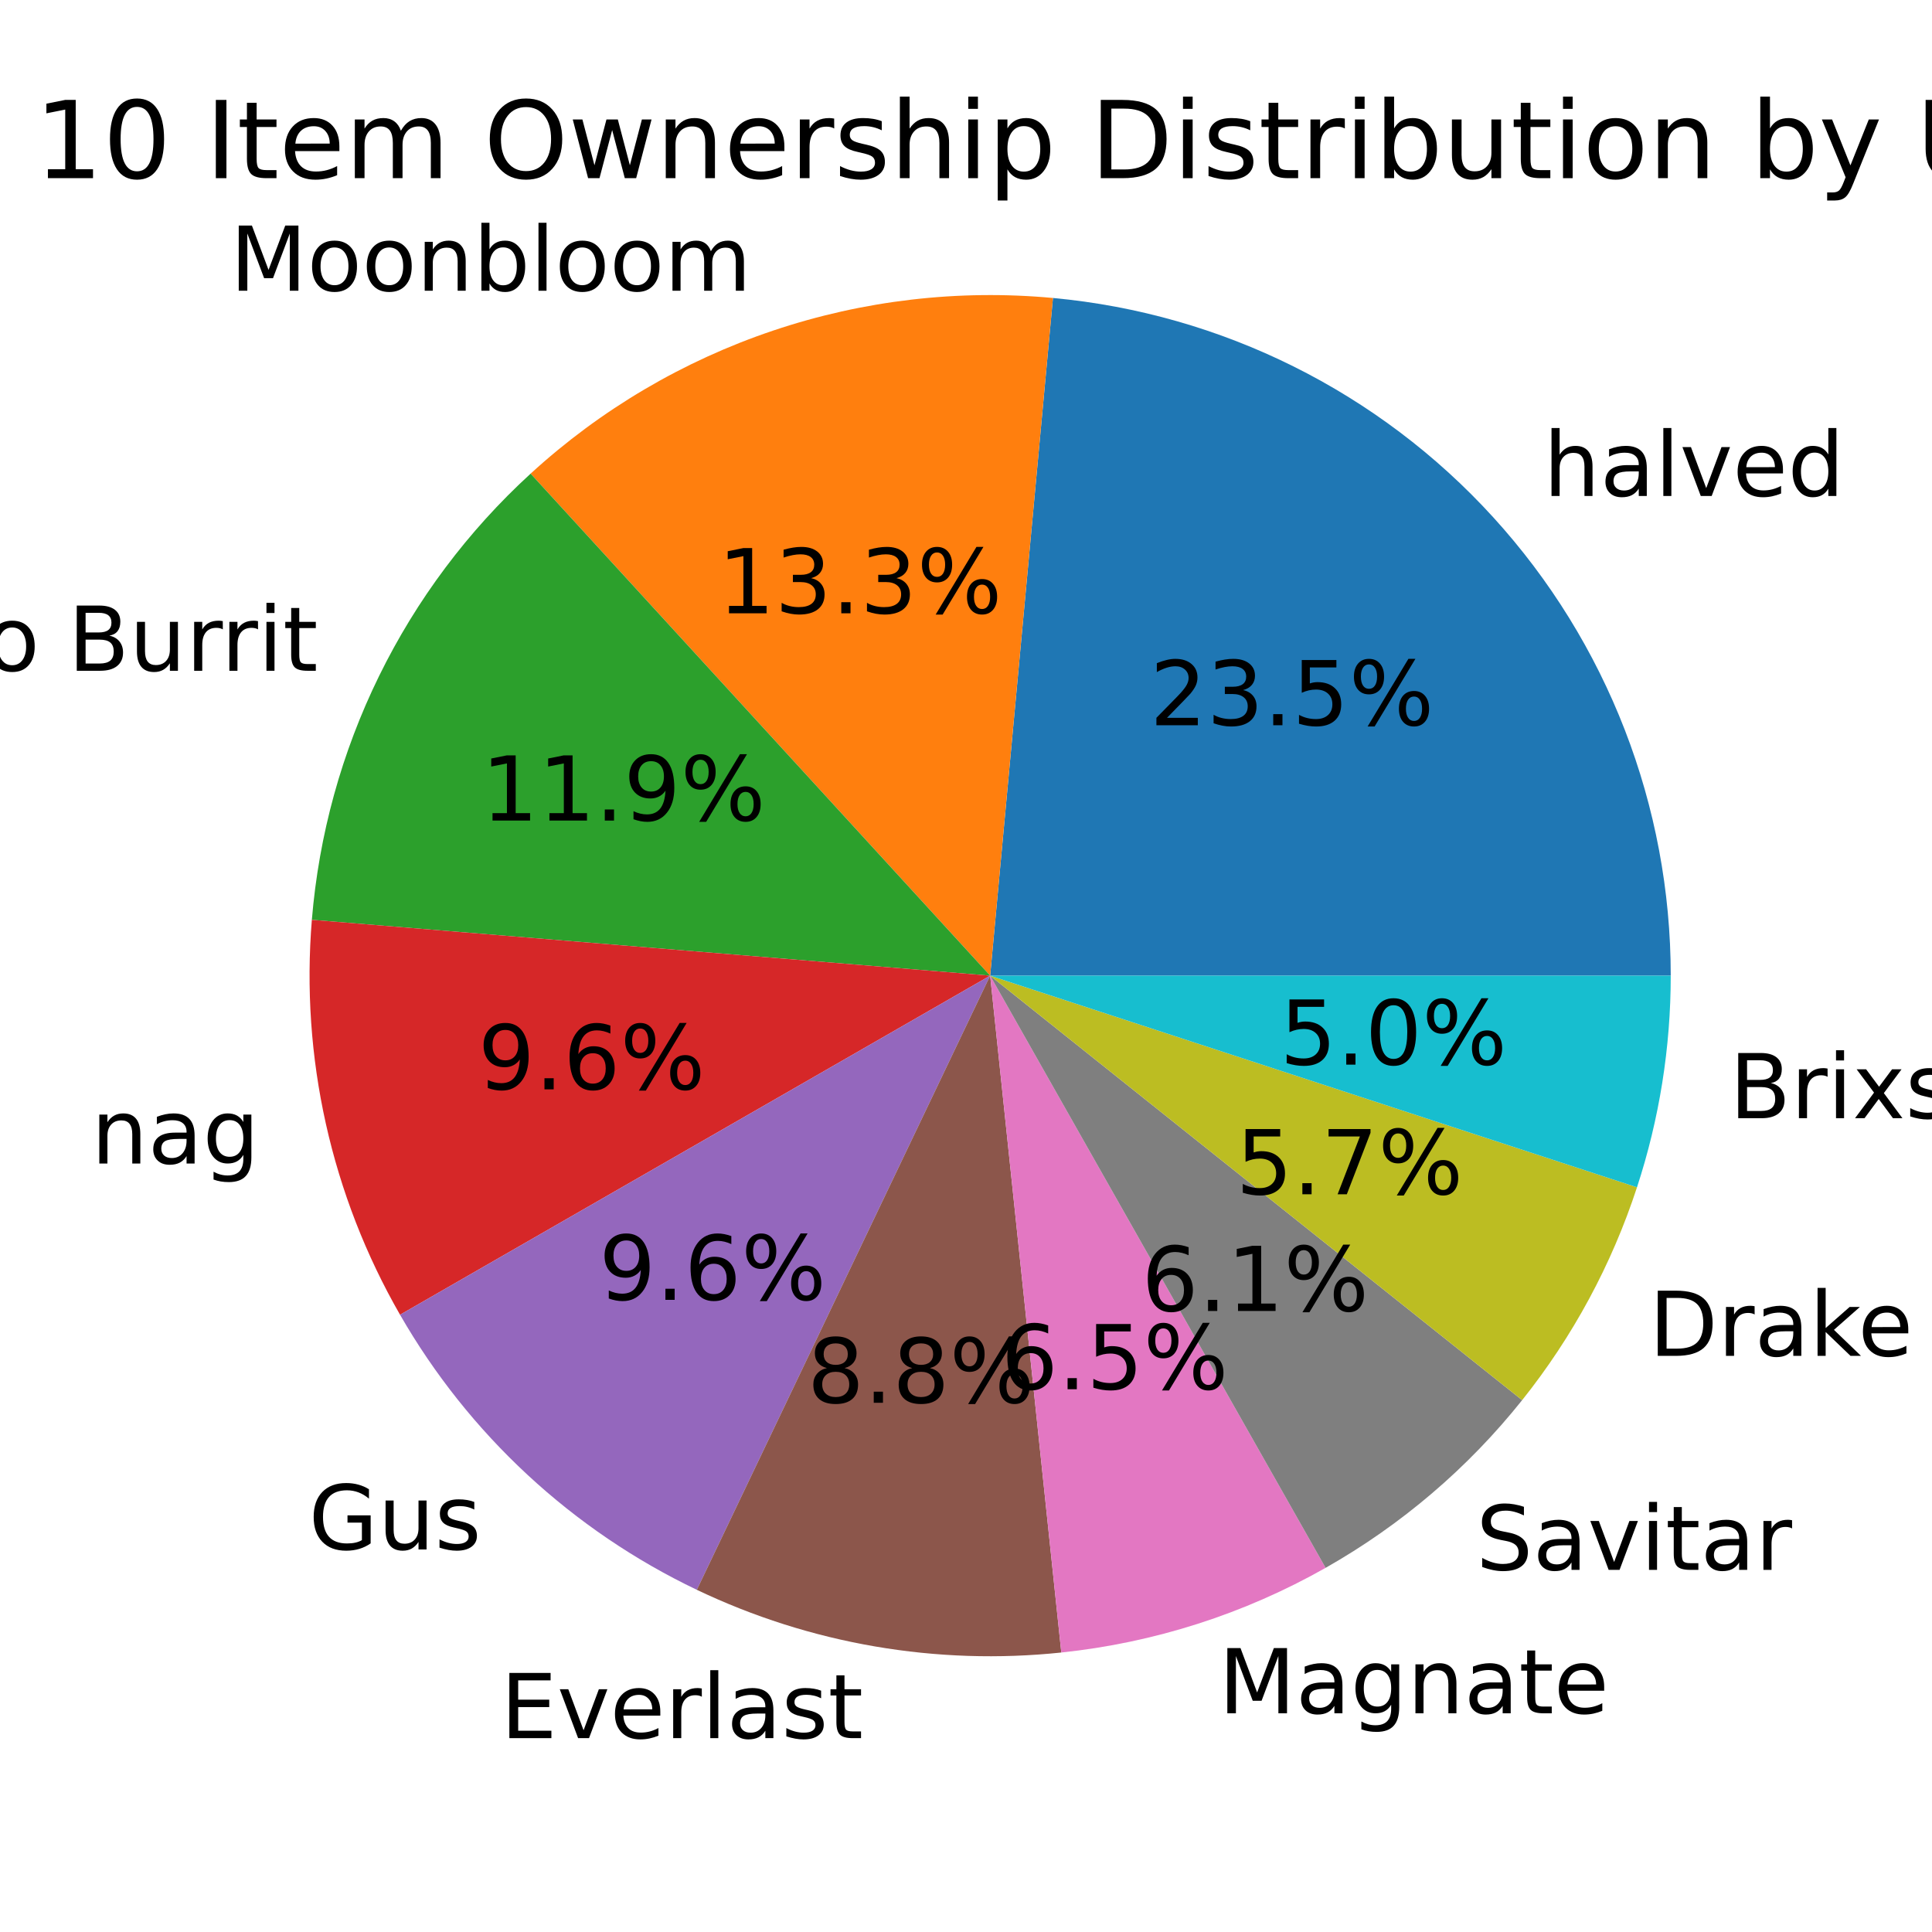
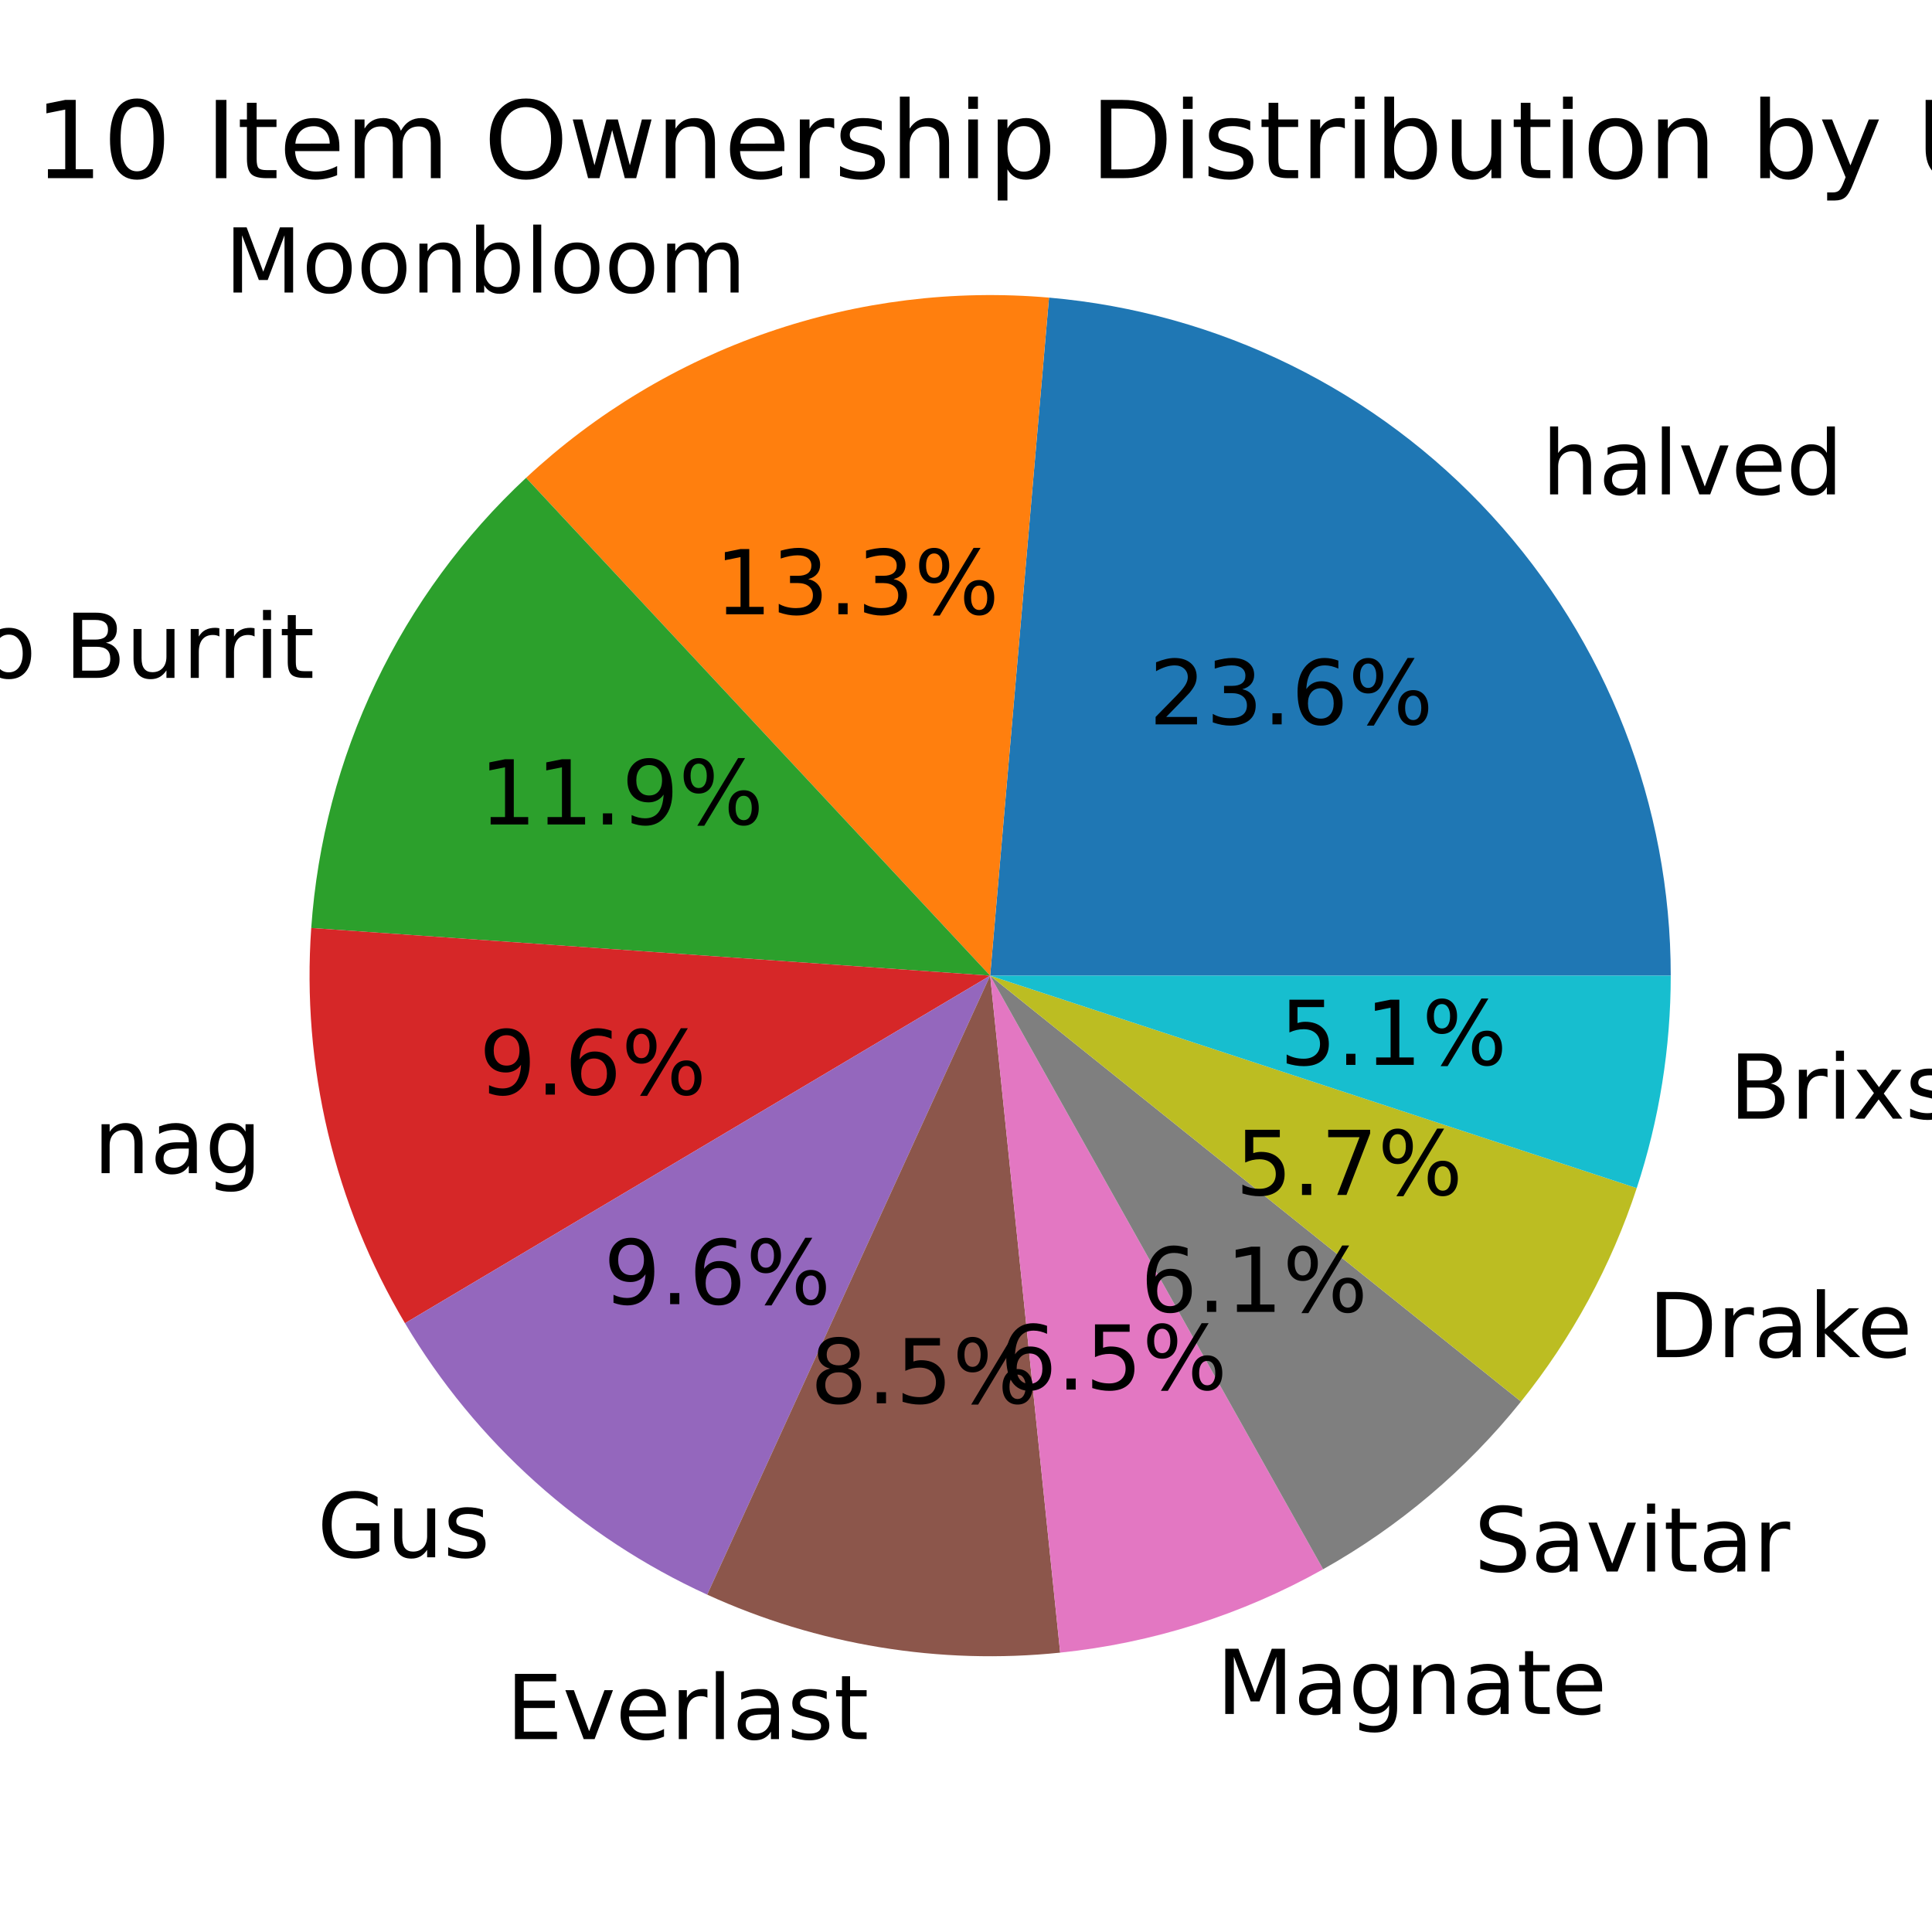
<svg xmlns="http://www.w3.org/2000/svg" xmlns:xlink="http://www.w3.org/1999/xlink" width="216pt" height="216pt" viewBox="0 0 216 216" version="1.1">
  <defs>
    <style type="text/css">*{stroke-linejoin: round; stroke-linecap: butt}</style>
  </defs>
  <g id="figure_1">
    <g id="patch_1">
      <path d="M 0 216  L 216 216  L 216 0  L 0 0  z " style="fill: #ffffff" />
    </g>
    <g id="axes_1">
      <g id="patch_2">
-         <path d="M 186.791 109.08  C 186.791 90.121 179.705 71.829 166.932 57.818  C 154.159 43.807 136.599 35.063 117.721 33.314  L 110.7 109.08  z " style="fill: #1f77b4" />
+         <path d="M 186.791 109.08  C 186.791 90.044 179.648 71.685 166.782 57.654  C 153.917 43.624 136.244 34.92 117.28 33.274  L 110.7 109.08  z " style="fill: #1f77b4" />
      </g>
      <g id="patch_3">
-         <path d="M 117.721 33.314  C 107.156 32.335 96.502 33.576 86.445 36.958  C 76.388 40.341 67.149 45.789 59.323 52.954  L 110.7 109.08  z " style="fill: #ff7f0e" />
+         <path d="M 117.28 33.274  C 106.667 32.353 95.979 33.671 85.907 37.141  C 75.836 40.612 66.605 46.16 58.814 53.423  L 110.7 109.08  z " style="fill: #ff7f0e" />
      </g>
      <g id="patch_4">
-         <path d="M 59.323 52.954  C 52.311 59.372 46.563 67.048 42.379 75.584  C 38.194 84.119 35.645 93.363 34.866 102.837  L 110.7 109.08  z " style="fill: #2ca02c" />
+         <path d="M 58.814 53.423  C 51.833 59.931 46.139 67.695 42.028 76.308  C 37.918 84.921 35.464 94.231 34.796 103.751  L 110.7 109.08  z " style="fill: #2ca02c" />
      </g>
      <g id="patch_5">
-         <path d="M 34.866 102.837  C 34.236 110.482 34.767 118.178 36.438 125.663  C 38.11 133.149 40.904 140.34 44.725 146.99  L 110.7 109.08  z " style="fill: #d62728" />
+         <path d="M 34.796 103.751  C 34.257 111.433 34.887 119.152 36.664 126.645  C 38.442 134.137 41.346 141.317 45.279 147.938  L 110.7 109.08  z " style="fill: #d62728" />
      </g>
      <g id="patch_6">
-         <path d="M 44.725 146.99  C 48.547 153.641 53.352 159.675 58.978 164.889  C 64.604 170.103 70.985 174.436 77.907 177.742  L 110.7 109.08  z " style="fill: #9467bd" />
+         <path d="M 45.279 147.938  C 49.211 154.558 54.126 160.544 59.855 165.689  C 65.584 170.835 72.061 175.081 79.065 178.283  L 110.7 109.08  z " style="fill: #9467bd" />
      </g>
      <g id="patch_7">
-         <path d="M 77.907 177.742  C 84.214 180.754 90.906 182.883 97.795 184.069  C 104.683 185.254 111.702 185.485 118.654 184.754  L 110.7 109.08  z " style="fill: #8c564b" />
+         <path d="M 79.065 178.283  C 85.208 181.091 91.698 183.069 98.363 184.164  C 105.028 185.259 111.81 185.462 118.529 184.767  L 110.7 109.08  z " style="fill: #8c564b" />
      </g>
      <g id="patch_8">
-         <path d="M 118.654 184.754  C 123.838 184.209 128.952 183.133 133.916 181.543  C 138.88 179.952 143.667 177.856 148.203 175.287  L 110.7 109.08  z " style="fill: #e377c2" />
+         <path d="M 118.529 184.767  C 123.682 184.234 128.767 183.176 133.706 181.61  C 138.644 180.043 143.409 177.977 147.928 175.442  L 110.7 109.08  z " style="fill: #e377c2" />
      </g>
      <g id="patch_9">
-         <path d="M 148.203 175.287  C 152.42 172.898 156.4 170.111 160.087 166.965  C 163.775 163.819 167.153 160.328 170.176 156.539  L 110.7 109.08  z " style="fill: #7f7f7f" />
+         <path d="M 147.928 175.442  C 152.172 173.061 156.177 170.279 159.89 167.133  C 163.603 163.987 167.005 160.492 170.05 156.697  L 110.7 109.08  z " style="fill: #7f7f7f" />
      </g>
      <g id="patch_10">
-         <path d="M 170.176 156.539  C 173.004 152.995 175.51 149.206 177.663 145.216  C 179.816 141.226 181.608 137.051 183.018 132.742  L 110.7 109.08  z " style="fill: #bcbd22" />
+         <path d="M 170.05 156.697  C 172.899 153.146 175.423 149.348 177.592 145.346  C 179.762 141.345 181.568 137.156 182.989 132.832  L 110.7 109.08  z " style="fill: #bcbd22" />
      </g>
      <g id="patch_11">
-         <path d="M 183.018 132.742  C 184.266 128.929 185.21 125.023 185.842 121.06  C 186.474 117.098 186.791 113.092 186.791 109.08  L 110.7 109.08  z " style="fill: #17becf" />
+         <path d="M 182.989 132.832  C 184.246 129.005 185.198 125.085 185.834 121.107  C 186.471 117.13 186.791 113.108 186.791 109.08  L 110.7 109.08  z " style="fill: #17becf" />
      </g>
      <g id="matplotlib.axis_1" />
      <g id="matplotlib.axis_2" />
      <g id="text_1">
-         <g transform="translate(172.555 55.45104) scale(0.1 -0.1)">
+         <g transform="translate(172.3907 55.27127) scale(0.1 -0.1)">
          <defs>
            <path id="DejaVuSans-68" d="M 3513 2113  L 3513 0  L 2938 0  L 2938 2094  Q 2938 2591 2744 2837  Q 2550 3084 2163 3084  Q 1697 3084 1428 2787  Q 1159 2491 1159 1978  L 1159 0  L 581 0  L 581 4863  L 1159 4863  L 1159 2956  Q 1366 3272 1645 3428  Q 1925 3584 2291 3584  Q 2894 3584 3203 3211  Q 3513 2838 3513 2113  z " transform="scale(0.015625)" />
            <path id="DejaVuSans-61" d="M 2194 1759  Q 1497 1759 1228 1600  Q 959 1441 959 1056  Q 959 750 1161 570  Q 1363 391 1709 391  Q 2188 391 2477 730  Q 2766 1069 2766 1631  L 2766 1759  L 2194 1759  z M 3341 1997  L 3341 0  L 2766 0  L 2766 531  Q 2569 213 2275 61  Q 1981 -91 1556 -91  Q 1019 -91 701 211  Q 384 513 384 1019  Q 384 1609 779 1909  Q 1175 2209 1959 2209  L 2766 2209  L 2766 2266  Q 2766 2663 2505 2880  Q 2244 3097 1772 3097  Q 1472 3097 1187 3025  Q 903 2953 641 2809  L 641 3341  Q 956 3463 1253 3523  Q 1550 3584 1831 3584  Q 2591 3584 2966 3190  Q 3341 2797 3341 1997  z " transform="scale(0.015625)" />
            <path id="DejaVuSans-6c" d="M 603 4863  L 1178 4863  L 1178 0  L 603 0  L 603 4863  z " transform="scale(0.015625)" />
            <path id="DejaVuSans-76" d="M 191 3500  L 800 3500  L 1894 563  L 2988 3500  L 3597 3500  L 2284 0  L 1503 0  L 191 3500  z " transform="scale(0.015625)" />
            <path id="DejaVuSans-65" d="M 3597 1894  L 3597 1613  L 953 1613  Q 991 1019 1311 708  Q 1631 397 2203 397  Q 2534 397 2845 478  Q 3156 559 3463 722  L 3463 178  Q 3153 47 2828 -22  Q 2503 -91 2169 -91  Q 1331 -91 842 396  Q 353 884 353 1716  Q 353 2575 817 3079  Q 1281 3584 2069 3584  Q 2775 3584 3186 3129  Q 3597 2675 3597 1894  z M 3022 2063  Q 3016 2534 2758 2815  Q 2500 3097 2075 3097  Q 1594 3097 1305 2825  Q 1016 2553 972 2059  L 3022 2063  z " transform="scale(0.015625)" />
            <path id="DejaVuSans-64" d="M 2906 2969  L 2906 4863  L 3481 4863  L 3481 0  L 2906 0  L 2906 525  Q 2725 213 2448 61  Q 2172 -91 1784 -91  Q 1150 -91 751 415  Q 353 922 353 1747  Q 353 2572 751 3078  Q 1150 3584 1784 3584  Q 2172 3584 2448 3432  Q 2725 3281 2906 2969  z M 947 1747  Q 947 1113 1208 752  Q 1469 391 1925 391  Q 2381 391 2643 752  Q 2906 1113 2906 1747  Q 2906 2381 2643 2742  Q 2381 3103 1925 3103  Q 1469 3103 1208 2742  Q 947 2381 947 1747  z " transform="scale(0.015625)" />
          </defs>
          <use xlink:href="#DejaVuSans-68" />
          <use xlink:href="#DejaVuSans-61" x="63.379" />
          <use xlink:href="#DejaVuSans-6c" x="124.658" />
          <use xlink:href="#DejaVuSans-76" x="152.441" />
          <use xlink:href="#DejaVuSans-65" x="211.621" />
          <use xlink:href="#DejaVuSans-64" x="273.145" />
        </g>
      </g>
      <g id="text_2">
-         <g transform="translate(128.5555 81.0821) scale(0.1 -0.1)">
+         <g transform="translate(128.4659 80.98404) scale(0.1 -0.1)">
          <defs>
            <path id="DejaVuSans-32" d="M 1228 531  L 3431 531  L 3431 0  L 469 0  L 469 531  Q 828 903 1448 1529  Q 2069 2156 2228 2338  Q 2531 2678 2651 2914  Q 2772 3150 2772 3378  Q 2772 3750 2511 3984  Q 2250 4219 1831 4219  Q 1534 4219 1204 4116  Q 875 4013 500 3803  L 500 4441  Q 881 4594 1212 4672  Q 1544 4750 1819 4750  Q 2544 4750 2975 4387  Q 3406 4025 3406 3419  Q 3406 3131 3298 2873  Q 3191 2616 2906 2266  Q 2828 2175 2409 1742  Q 1991 1309 1228 531  z " transform="scale(0.015625)" />
            <path id="DejaVuSans-33" d="M 2597 2516  Q 3050 2419 3304 2112  Q 3559 1806 3559 1356  Q 3559 666 3084 287  Q 2609 -91 1734 -91  Q 1441 -91 1130 -33  Q 819 25 488 141  L 488 750  Q 750 597 1062 519  Q 1375 441 1716 441  Q 2309 441 2620 675  Q 2931 909 2931 1356  Q 2931 1769 2642 2001  Q 2353 2234 1838 2234  L 1294 2234  L 1294 2753  L 1863 2753  Q 2328 2753 2575 2939  Q 2822 3125 2822 3475  Q 2822 3834 2567 4026  Q 2313 4219 1838 4219  Q 1578 4219 1281 4162  Q 984 4106 628 3988  L 628 4550  Q 988 4650 1302 4700  Q 1616 4750 1894 4750  Q 2613 4750 3031 4423  Q 3450 4097 3450 3541  Q 3450 3153 3228 2886  Q 3006 2619 2597 2516  z " transform="scale(0.015625)" />
            <path id="DejaVuSans-2e" d="M 684 794  L 1344 794  L 1344 0  L 684 0  L 684 794  z " transform="scale(0.015625)" />
-             <path id="DejaVuSans-35" d="M 691 4666  L 3169 4666  L 3169 4134  L 1269 4134  L 1269 2991  Q 1406 3038 1543 3061  Q 1681 3084 1819 3084  Q 2600 3084 3056 2656  Q 3513 2228 3513 1497  Q 3513 744 3044 326  Q 2575 -91 1722 -91  Q 1428 -91 1123 -41  Q 819 9 494 109  L 494 744  Q 775 591 1075 516  Q 1375 441 1709 441  Q 2250 441 2565 725  Q 2881 1009 2881 1497  Q 2881 1984 2565 2268  Q 2250 2553 1709 2553  Q 1456 2553 1204 2497  Q 953 2441 691 2322  L 691 4666  z " transform="scale(0.015625)" />
+             <path id="DejaVuSans-36" d="M 2113 2584  Q 1688 2584 1439 2293  Q 1191 2003 1191 1497  Q 1191 994 1439 701  Q 1688 409 2113 409  Q 2538 409 2786 701  Q 3034 994 3034 1497  Q 3034 2003 2786 2293  Q 2538 2584 2113 2584  z M 3366 4563  L 3366 3988  Q 3128 4100 2886 4159  Q 2644 4219 2406 4219  Q 1781 4219 1451 3797  Q 1122 3375 1075 2522  Q 1259 2794 1537 2939  Q 1816 3084 2150 3084  Q 2853 3084 3261 2657  Q 3669 2231 3669 1497  Q 3669 778 3244 343  Q 2819 -91 2113 -91  Q 1303 -91 875 529  Q 447 1150 447 2328  Q 447 3434 972 4092  Q 1497 4750 2381 4750  Q 2619 4750 2861 4703  Q 3103 4656 3366 4563  z " transform="scale(0.015625)" />
            <path id="DejaVuSans-25" d="M 4653 2053  Q 4381 2053 4226 1822  Q 4072 1591 4072 1178  Q 4072 772 4226 539  Q 4381 306 4653 306  Q 4919 306 5073 539  Q 5228 772 5228 1178  Q 5228 1588 5073 1820  Q 4919 2053 4653 2053  z M 4653 2450  Q 5147 2450 5437 2106  Q 5728 1763 5728 1178  Q 5728 594 5436 251  Q 5144 -91 4653 -91  Q 4153 -91 3862 251  Q 3572 594 3572 1178  Q 3572 1766 3864 2108  Q 4156 2450 4653 2450  z M 1428 4353  Q 1159 4353 1004 4120  Q 850 3888 850 3481  Q 850 3069 1003 2837  Q 1156 2606 1428 2606  Q 1700 2606 1854 2837  Q 2009 3069 2009 3481  Q 2009 3884 1853 4118  Q 1697 4353 1428 4353  z M 4250 4750  L 4750 4750  L 1831 -91  L 1331 -91  L 4250 4750  z M 1428 4750  Q 1922 4750 2215 4408  Q 2509 4066 2509 3481  Q 2509 2891 2217 2550  Q 1925 2209 1428 2209  Q 931 2209 642 2551  Q 353 2894 353 3481  Q 353 4063 643 4406  Q 934 4750 1428 4750  z " transform="scale(0.015625)" />
          </defs>
          <use xlink:href="#DejaVuSans-32" />
          <use xlink:href="#DejaVuSans-33" x="63.623" />
          <use xlink:href="#DejaVuSans-2e" x="127.246" />
-           <use xlink:href="#DejaVuSans-35" x="159.033" />
+           <use xlink:href="#DejaVuSans-36" x="159.033" />
          <use xlink:href="#DejaVuSans-25" x="222.656" />
        </g>
      </g>
      <g id="text_3">
-         <g transform="translate(25.71158 32.50567) scale(0.1 -0.1)">
+         <g transform="translate(25.12037 32.70696) scale(0.1 -0.1)">
          <defs>
            <path id="DejaVuSans-4d" d="M 628 4666  L 1569 4666  L 2759 1491  L 3956 4666  L 4897 4666  L 4897 0  L 4281 0  L 4281 4097  L 3078 897  L 2444 897  L 1241 4097  L 1241 0  L 628 0  L 628 4666  z " transform="scale(0.015625)" />
            <path id="DejaVuSans-6f" d="M 1959 3097  Q 1497 3097 1228 2736  Q 959 2375 959 1747  Q 959 1119 1226 758  Q 1494 397 1959 397  Q 2419 397 2687 759  Q 2956 1122 2956 1747  Q 2956 2369 2687 2733  Q 2419 3097 1959 3097  z M 1959 3584  Q 2709 3584 3137 3096  Q 3566 2609 3566 1747  Q 3566 888 3137 398  Q 2709 -91 1959 -91  Q 1206 -91 779 398  Q 353 888 353 1747  Q 353 2609 779 3096  Q 1206 3584 1959 3584  z " transform="scale(0.015625)" />
            <path id="DejaVuSans-6e" d="M 3513 2113  L 3513 0  L 2938 0  L 2938 2094  Q 2938 2591 2744 2837  Q 2550 3084 2163 3084  Q 1697 3084 1428 2787  Q 1159 2491 1159 1978  L 1159 0  L 581 0  L 581 3500  L 1159 3500  L 1159 2956  Q 1366 3272 1645 3428  Q 1925 3584 2291 3584  Q 2894 3584 3203 3211  Q 3513 2838 3513 2113  z " transform="scale(0.015625)" />
            <path id="DejaVuSans-62" d="M 3116 1747  Q 3116 2381 2855 2742  Q 2594 3103 2138 3103  Q 1681 3103 1420 2742  Q 1159 2381 1159 1747  Q 1159 1113 1420 752  Q 1681 391 2138 391  Q 2594 391 2855 752  Q 3116 1113 3116 1747  z M 1159 2969  Q 1341 3281 1617 3432  Q 1894 3584 2278 3584  Q 2916 3584 3314 3078  Q 3713 2572 3713 1747  Q 3713 922 3314 415  Q 2916 -91 2278 -91  Q 1894 -91 1617 61  Q 1341 213 1159 525  L 1159 0  L 581 0  L 581 4863  L 1159 4863  L 1159 2969  z " transform="scale(0.015625)" />
            <path id="DejaVuSans-6d" d="M 3328 2828  Q 3544 3216 3844 3400  Q 4144 3584 4550 3584  Q 5097 3584 5394 3201  Q 5691 2819 5691 2113  L 5691 0  L 5113 0  L 5113 2094  Q 5113 2597 4934 2840  Q 4756 3084 4391 3084  Q 3944 3084 3684 2787  Q 3425 2491 3425 1978  L 3425 0  L 2847 0  L 2847 2094  Q 2847 2600 2669 2842  Q 2491 3084 2119 3084  Q 1678 3084 1418 2786  Q 1159 2488 1159 1978  L 1159 0  L 581 0  L 581 3500  L 1159 3500  L 1159 2956  Q 1356 3278 1631 3431  Q 1906 3584 2284 3584  Q 2666 3584 2933 3390  Q 3200 3197 3328 2828  z " transform="scale(0.015625)" />
          </defs>
          <use xlink:href="#DejaVuSans-4d" />
          <use xlink:href="#DejaVuSans-6f" x="86.279" />
          <use xlink:href="#DejaVuSans-6f" x="147.461" />
          <use xlink:href="#DejaVuSans-6e" x="208.643" />
          <use xlink:href="#DejaVuSans-62" x="272.021" />
          <use xlink:href="#DejaVuSans-6c" x="335.498" />
          <use xlink:href="#DejaVuSans-6f" x="363.281" />
          <use xlink:href="#DejaVuSans-6f" x="424.463" />
          <use xlink:href="#DejaVuSans-6d" x="485.645" />
        </g>
      </g>
      <g id="text_4">
-         <g transform="translate(80.26335 68.56644) scale(0.1 -0.1)">
+         <g transform="translate(79.94087 68.67624) scale(0.1 -0.1)">
          <defs>
            <path id="DejaVuSans-31" d="M 794 531  L 1825 531  L 1825 4091  L 703 3866  L 703 4441  L 1819 4666  L 2450 4666  L 2450 531  L 3481 531  L 3481 0  L 794 0  L 794 531  z " transform="scale(0.015625)" />
          </defs>
          <use xlink:href="#DejaVuSans-31" />
          <use xlink:href="#DejaVuSans-33" x="63.623" />
          <use xlink:href="#DejaVuSans-2e" x="127.246" />
          <use xlink:href="#DejaVuSans-33" x="159.033" />
          <use xlink:href="#DejaVuSans-25" x="222.656" />
        </g>
      </g>
      <g id="text_5">
-         <g transform="translate(-34.06763 74.99331) scale(0.1 -0.1)">
+         <g transform="translate(-34.45303 75.79002) scale(0.1 -0.1)">
          <defs>
            <path id="DejaVuSans-42" d="M 1259 2228  L 1259 519  L 2272 519  Q 2781 519 3026 730  Q 3272 941 3272 1375  Q 3272 1813 3026 2020  Q 2781 2228 2272 2228  L 1259 2228  z M 1259 4147  L 1259 2741  L 2194 2741  Q 2656 2741 2882 2914  Q 3109 3088 3109 3444  Q 3109 3797 2882 3972  Q 2656 4147 2194 4147  L 1259 4147  z M 628 4666  L 2241 4666  Q 2963 4666 3353 4366  Q 3744 4066 3744 3513  Q 3744 3084 3544 2831  Q 3344 2578 2956 2516  Q 3422 2416 3680 2098  Q 3938 1781 3938 1306  Q 3938 681 3513 340  Q 3088 0 2303 0  L 628 0  L 628 4666  z " transform="scale(0.015625)" />
            <path id="DejaVuSans-69" d="M 603 3500  L 1178 3500  L 1178 0  L 603 0  L 603 3500  z M 603 4863  L 1178 4863  L 1178 4134  L 603 4134  L 603 4863  z " transform="scale(0.015625)" />
            <path id="DejaVuSans-74" d="M 1172 4494  L 1172 3500  L 2356 3500  L 2356 3053  L 1172 3053  L 1172 1153  Q 1172 725 1289 603  Q 1406 481 1766 481  L 2356 481  L 2356 0  L 1766 0  Q 1100 0 847 248  Q 594 497 594 1153  L 594 3053  L 172 3053  L 172 3500  L 594 3500  L 594 4494  L 1172 4494  z " transform="scale(0.015625)" />
            <path id="DejaVuSans-20" transform="scale(0.015625)" />
            <path id="DejaVuSans-75" d="M 544 1381  L 544 3500  L 1119 3500  L 1119 1403  Q 1119 906 1312 657  Q 1506 409 1894 409  Q 2359 409 2629 706  Q 2900 1003 2900 1516  L 2900 3500  L 3475 3500  L 3475 0  L 2900 0  L 2900 538  Q 2691 219 2414 64  Q 2138 -91 1772 -91  Q 1169 -91 856 284  Q 544 659 544 1381  z M 1991 3584  L 1991 3584  z " transform="scale(0.015625)" />
            <path id="DejaVuSans-72" d="M 2631 2963  Q 2534 3019 2420 3045  Q 2306 3072 2169 3072  Q 1681 3072 1420 2755  Q 1159 2438 1159 1844  L 1159 0  L 581 0  L 581 3500  L 1159 3500  L 1159 2956  Q 1341 3275 1631 3429  Q 1922 3584 2338 3584  Q 2397 3584 2469 3576  Q 2541 3569 2628 3553  L 2631 2963  z " transform="scale(0.015625)" />
          </defs>
          <use xlink:href="#DejaVuSans-42" />
          <use xlink:href="#DejaVuSans-61" x="68.604" />
          <use xlink:href="#DejaVuSans-6e" x="129.883" />
          <use xlink:href="#DejaVuSans-64" x="193.262" />
          <use xlink:href="#DejaVuSans-69" x="256.738" />
          <use xlink:href="#DejaVuSans-74" x="284.521" />
          <use xlink:href="#DejaVuSans-6f" x="323.73" />
          <use xlink:href="#DejaVuSans-20" x="384.912" />
          <use xlink:href="#DejaVuSans-42" x="416.699" />
          <use xlink:href="#DejaVuSans-75" x="485.303" />
          <use xlink:href="#DejaVuSans-72" x="548.682" />
          <use xlink:href="#DejaVuSans-72" x="588.045" />
          <use xlink:href="#DejaVuSans-69" x="629.158" />
          <use xlink:href="#DejaVuSans-74" x="656.941" />
        </g>
      </g>
      <g id="text_6">
-         <g transform="translate(53.82355 91.74152) scale(0.1 -0.1)">
+         <g transform="translate(53.61333 92.17609) scale(0.1 -0.1)">
          <defs>
            <path id="DejaVuSans-39" d="M 703 97  L 703 672  Q 941 559 1184 500  Q 1428 441 1663 441  Q 2288 441 2617 861  Q 2947 1281 2994 2138  Q 2813 1869 2534 1725  Q 2256 1581 1919 1581  Q 1219 1581 811 2004  Q 403 2428 403 3163  Q 403 3881 828 4315  Q 1253 4750 1959 4750  Q 2769 4750 3195 4129  Q 3622 3509 3622 2328  Q 3622 1225 3098 567  Q 2575 -91 1691 -91  Q 1453 -91 1209 -44  Q 966 3 703 97  z M 1959 2075  Q 2384 2075 2632 2365  Q 2881 2656 2881 3163  Q 2881 3666 2632 3958  Q 2384 4250 1959 4250  Q 1534 4250 1286 3958  Q 1038 3666 1038 3163  Q 1038 2656 1286 2365  Q 1534 2075 1959 2075  z " transform="scale(0.015625)" />
          </defs>
          <use xlink:href="#DejaVuSans-31" />
          <use xlink:href="#DejaVuSans-31" x="63.623" />
          <use xlink:href="#DejaVuSans-2e" x="127.246" />
          <use xlink:href="#DejaVuSans-39" x="159.033" />
          <use xlink:href="#DejaVuSans-25" x="222.656" />
        </g>
      </g>
      <g id="text_7">
-         <g transform="translate(10.19796 130.0812) scale(0.1 -0.1)">
+         <g transform="translate(10.4465 131.1606) scale(0.1 -0.1)">
          <defs>
            <path id="DejaVuSans-67" d="M 2906 1791  Q 2906 2416 2648 2759  Q 2391 3103 1925 3103  Q 1463 3103 1205 2759  Q 947 2416 947 1791  Q 947 1169 1205 825  Q 1463 481 1925 481  Q 2391 481 2648 825  Q 2906 1169 2906 1791  z M 3481 434  Q 3481 -459 3084 -895  Q 2688 -1331 1869 -1331  Q 1566 -1331 1297 -1286  Q 1028 -1241 775 -1147  L 775 -588  Q 1028 -725 1275 -790  Q 1522 -856 1778 -856  Q 2344 -856 2625 -561  Q 2906 -266 2906 331  L 2906 616  Q 2728 306 2450 153  Q 2172 0 1784 0  Q 1141 0 747 490  Q 353 981 353 1791  Q 353 2603 747 3093  Q 1141 3584 1784 3584  Q 2172 3584 2450 3431  Q 2728 3278 2906 2969  L 2906 3500  L 3481 3500  L 3481 434  z " transform="scale(0.015625)" />
          </defs>
          <use xlink:href="#DejaVuSans-6e" />
          <use xlink:href="#DejaVuSans-61" x="63.379" />
          <use xlink:href="#DejaVuSans-67" x="124.658" />
        </g>
      </g>
      <g id="text_8">
-         <g transform="translate(53.44057 121.7895) scale(0.1 -0.1)">
-           <defs>
-             <path id="DejaVuSans-36" d="M 2113 2584  Q 1688 2584 1439 2293  Q 1191 2003 1191 1497  Q 1191 994 1439 701  Q 1688 409 2113 409  Q 2538 409 2786 701  Q 3034 994 3034 1497  Q 3034 2003 2786 2293  Q 2538 2584 2113 2584  z M 3366 4563  L 3366 3988  Q 3128 4100 2886 4159  Q 2644 4219 2406 4219  Q 1781 4219 1451 3797  Q 1122 3375 1075 2522  Q 1259 2794 1537 2939  Q 1816 3084 2150 3084  Q 2853 3084 3261 2657  Q 3669 2231 3669 1497  Q 3669 778 3244 343  Q 2819 -91 2113 -91  Q 1303 -91 875 529  Q 447 1150 447 2328  Q 447 3434 972 4092  Q 1497 4750 2381 4750  Q 2619 4750 2861 4703  Q 3103 4656 3366 4563  z " transform="scale(0.015625)" />
-           </defs>
+         <g transform="translate(53.57615 122.3782) scale(0.1 -0.1)">
          <use xlink:href="#DejaVuSans-39" />
          <use xlink:href="#DejaVuSans-2e" x="63.623" />
          <use xlink:href="#DejaVuSans-36" x="95.41" />
          <use xlink:href="#DejaVuSans-25" x="159.033" />
        </g>
      </g>
      <g id="text_9">
-         <g transform="translate(34.51024 173.2292) scale(0.1 -0.1)">
+         <g transform="translate(35.47543 174.1098) scale(0.1 -0.1)">
          <defs>
            <path id="DejaVuSans-47" d="M 3809 666  L 3809 1919  L 2778 1919  L 2778 2438  L 4434 2438  L 4434 434  Q 4069 175 3628 42  Q 3188 -91 2688 -91  Q 1594 -91 976 548  Q 359 1188 359 2328  Q 359 3472 976 4111  Q 1594 4750 2688 4750  Q 3144 4750 3555 4637  Q 3966 4525 4313 4306  L 4313 3634  Q 3963 3931 3569 4081  Q 3175 4231 2741 4231  Q 1884 4231 1454 3753  Q 1025 3275 1025 2328  Q 1025 1384 1454 906  Q 1884 428 2741 428  Q 3075 428 3337 486  Q 3600 544 3809 666  z " transform="scale(0.015625)" />
            <path id="DejaVuSans-73" d="M 2834 3397  L 2834 2853  Q 2591 2978 2328 3040  Q 2066 3103 1784 3103  Q 1356 3103 1142 2972  Q 928 2841 928 2578  Q 928 2378 1081 2264  Q 1234 2150 1697 2047  L 1894 2003  Q 2506 1872 2764 1633  Q 3022 1394 3022 966  Q 3022 478 2636 193  Q 2250 -91 1575 -91  Q 1294 -91 989 -36  Q 684 19 347 128  L 347 722  Q 666 556 975 473  Q 1284 391 1588 391  Q 1994 391 2212 530  Q 2431 669 2431 922  Q 2431 1156 2273 1281  Q 2116 1406 1581 1522  L 1381 1569  Q 847 1681 609 1914  Q 372 2147 372 2553  Q 372 3047 722 3315  Q 1072 3584 1716 3584  Q 2034 3584 2315 3537  Q 2597 3491 2834 3397  z " transform="scale(0.015625)" />
          </defs>
          <use xlink:href="#DejaVuSans-47" />
          <use xlink:href="#DejaVuSans-75" x="77.49" />
          <use xlink:href="#DejaVuSans-73" x="140.869" />
        </g>
      </g>
      <g id="text_10">
-         <g transform="translate(66.96432 145.3247) scale(0.1 -0.1)">
+         <g transform="translate(67.49079 145.8051) scale(0.1 -0.1)">
          <use xlink:href="#DejaVuSans-39" />
          <use xlink:href="#DejaVuSans-2e" x="63.623" />
          <use xlink:href="#DejaVuSans-36" x="95.41" />
          <use xlink:href="#DejaVuSans-25" x="159.033" />
        </g>
      </g>
      <g id="text_11">
-         <g transform="translate(55.96678 194.3268) scale(0.1 -0.1)">
+         <g transform="translate(56.59199 194.4319) scale(0.1 -0.1)">
          <defs>
            <path id="DejaVuSans-45" d="M 628 4666  L 3578 4666  L 3578 4134  L 1259 4134  L 1259 2753  L 3481 2753  L 3481 2222  L 1259 2222  L 1259 531  L 3634 531  L 3634 0  L 628 0  L 628 4666  z " transform="scale(0.015625)" />
          </defs>
          <use xlink:href="#DejaVuSans-45" />
          <use xlink:href="#DejaVuSans-76" x="63.184" />
          <use xlink:href="#DejaVuSans-65" x="122.363" />
          <use xlink:href="#DejaVuSans-72" x="183.887" />
          <use xlink:href="#DejaVuSans-6c" x="225" />
          <use xlink:href="#DejaVuSans-61" x="252.783" />
          <use xlink:href="#DejaVuSans-73" x="314.062" />
          <use xlink:href="#DejaVuSans-74" x="366.162" />
        </g>
      </g>
      <g id="text_12">
-         <g transform="translate(90.25454 156.8325) scale(0.1 -0.1)">
+         <g transform="translate(90.59556 156.8899) scale(0.1 -0.1)">
          <defs>
            <path id="DejaVuSans-38" d="M 2034 2216  Q 1584 2216 1326 1975  Q 1069 1734 1069 1313  Q 1069 891 1326 650  Q 1584 409 2034 409  Q 2484 409 2743 651  Q 3003 894 3003 1313  Q 3003 1734 2745 1975  Q 2488 2216 2034 2216  z M 1403 2484  Q 997 2584 770 2862  Q 544 3141 544 3541  Q 544 4100 942 4425  Q 1341 4750 2034 4750  Q 2731 4750 3128 4425  Q 3525 4100 3525 3541  Q 3525 3141 3298 2862  Q 3072 2584 2669 2484  Q 3125 2378 3379 2068  Q 3634 1759 3634 1313  Q 3634 634 3220 271  Q 2806 -91 2034 -91  Q 1263 -91 848 271  Q 434 634 434 1313  Q 434 1759 690 2068  Q 947 2378 1403 2484  z M 1172 3481  Q 1172 3119 1398 2916  Q 1625 2713 2034 2713  Q 2441 2713 2670 2916  Q 2900 3119 2900 3481  Q 2900 3844 2670 4047  Q 2441 4250 2034 4250  Q 1625 4250 1398 4047  Q 1172 3844 1172 3481  z " transform="scale(0.015625)" />
+             <path id="DejaVuSans-35" d="M 691 4666  L 3169 4666  L 3169 4134  L 1269 4134  L 1269 2991  Q 1406 3038 1543 3061  Q 1681 3084 1819 3084  Q 2600 3084 3056 2656  Q 3513 2228 3513 1497  Q 3513 744 3044 326  Q 2575 -91 1722 -91  Q 1428 -91 1123 -41  Q 819 9 494 109  L 494 744  Q 775 591 1075 516  Q 1375 441 1709 441  Q 2250 441 2565 725  Q 2881 1009 2881 1497  Q 2881 1984 2565 2268  Q 2250 2553 1709 2553  Q 1456 2553 1204 2497  Q 953 2441 691 2322  L 691 4666  z " transform="scale(0.015625)" />
          </defs>
          <use xlink:href="#DejaVuSans-38" />
          <use xlink:href="#DejaVuSans-2e" x="63.623" />
-           <use xlink:href="#DejaVuSans-38" x="95.41" />
+           <use xlink:href="#DejaVuSans-35" x="95.41" />
          <use xlink:href="#DejaVuSans-25" x="159.033" />
        </g>
      </g>
      <g id="text_13">
-         <g transform="translate(136.2376 191.5483) scale(0.1 -0.1)">
+         <g transform="translate(136.0062 191.6221) scale(0.1 -0.1)">
          <use xlink:href="#DejaVuSans-4d" />
          <use xlink:href="#DejaVuSans-61" x="86.279" />
          <use xlink:href="#DejaVuSans-67" x="147.559" />
          <use xlink:href="#DejaVuSans-6e" x="211.035" />
          <use xlink:href="#DejaVuSans-61" x="274.414" />
          <use xlink:href="#DejaVuSans-74" x="335.693" />
          <use xlink:href="#DejaVuSans-65" x="374.902" />
        </g>
      </g>
      <g id="text_14">
-         <g transform="translate(111.9273 155.317) scale(0.1 -0.1)">
+         <g transform="translate(111.801 155.3572) scale(0.1 -0.1)">
          <use xlink:href="#DejaVuSans-36" />
          <use xlink:href="#DejaVuSans-2e" x="63.623" />
          <use xlink:href="#DejaVuSans-35" x="95.41" />
          <use xlink:href="#DejaVuSans-25" x="159.033" />
        </g>
      </g>
      <g id="text_15">
-         <g transform="translate(165.0261 175.5132) scale(0.1 -0.1)">
+         <g transform="translate(164.8091 175.6978) scale(0.1 -0.1)">
          <defs>
            <path id="DejaVuSans-53" d="M 3425 4513  L 3425 3897  Q 3066 4069 2747 4153  Q 2428 4238 2131 4238  Q 1616 4238 1336 4038  Q 1056 3838 1056 3469  Q 1056 3159 1242 3001  Q 1428 2844 1947 2747  L 2328 2669  Q 3034 2534 3370 2195  Q 3706 1856 3706 1288  Q 3706 609 3251 259  Q 2797 -91 1919 -91  Q 1588 -91 1214 -16  Q 841 59 441 206  L 441 856  Q 825 641 1194 531  Q 1563 422 1919 422  Q 2459 422 2753 634  Q 3047 847 3047 1241  Q 3047 1584 2836 1778  Q 2625 1972 2144 2069  L 1759 2144  Q 1053 2284 737 2584  Q 422 2884 422 3419  Q 422 4038 858 4394  Q 1294 4750 2059 4750  Q 2388 4750 2728 4690  Q 3069 4631 3425 4513  z " transform="scale(0.015625)" />
          </defs>
          <use xlink:href="#DejaVuSans-53" />
          <use xlink:href="#DejaVuSans-61" x="63.477" />
          <use xlink:href="#DejaVuSans-76" x="124.756" />
          <use xlink:href="#DejaVuSans-69" x="183.936" />
          <use xlink:href="#DejaVuSans-74" x="211.719" />
          <use xlink:href="#DejaVuSans-61" x="250.928" />
          <use xlink:href="#DejaVuSans-72" x="312.207" />
        </g>
      </g>
      <g id="text_16">
-         <g transform="translate(127.6301 146.5706) scale(0.1 -0.1)">
+         <g transform="translate(127.5117 146.6712) scale(0.1 -0.1)">
          <use xlink:href="#DejaVuSans-36" />
          <use xlink:href="#DejaVuSans-2e" x="63.623" />
          <use xlink:href="#DejaVuSans-31" x="95.41" />
          <use xlink:href="#DejaVuSans-25" x="159.033" />
        </g>
      </g>
      <g id="text_17">
-         <g transform="translate(184.3593 151.5886) scale(0.1 -0.1)">
+         <g transform="translate(184.2817 151.7321) scale(0.1 -0.1)">
          <defs>
            <path id="DejaVuSans-44" d="M 1259 4147  L 1259 519  L 2022 519  Q 2988 519 3436 956  Q 3884 1394 3884 2338  Q 3884 3275 3436 3711  Q 2988 4147 2022 4147  L 1259 4147  z M 628 4666  L 1925 4666  Q 3281 4666 3915 4102  Q 4550 3538 4550 2338  Q 4550 1131 3912 565  Q 3275 0 1925 0  L 628 0  L 628 4666  z " transform="scale(0.015625)" />
            <path id="DejaVuSans-6b" d="M 581 4863  L 1159 4863  L 1159 1991  L 2875 3500  L 3609 3500  L 1753 1863  L 3688 0  L 2938 0  L 1159 1709  L 1159 0  L 581 0  L 581 4863  z " transform="scale(0.015625)" />
          </defs>
          <use xlink:href="#DejaVuSans-44" />
          <use xlink:href="#DejaVuSans-72" x="77.002" />
          <use xlink:href="#DejaVuSans-61" x="118.115" />
          <use xlink:href="#DejaVuSans-6b" x="179.395" />
          <use xlink:href="#DejaVuSans-65" x="233.68" />
        </g>
      </g>
      <g id="text_18">
-         <g transform="translate(138.1754 133.5208) scale(0.1 -0.1)">
+         <g transform="translate(138.1331 133.599) scale(0.1 -0.1)">
          <defs>
            <path id="DejaVuSans-37" d="M 525 4666  L 3525 4666  L 3525 4397  L 1831 0  L 1172 0  L 2766 4134  L 525 4134  L 525 4666  z " transform="scale(0.015625)" />
          </defs>
          <use xlink:href="#DejaVuSans-35" />
          <use xlink:href="#DejaVuSans-2e" x="63.623" />
          <use xlink:href="#DejaVuSans-37" x="95.41" />
          <use xlink:href="#DejaVuSans-25" x="159.033" />
        </g>
      </g>
      <g id="text_19">
-         <g transform="translate(193.356 125.0178) scale(0.1 -0.1)">
+         <g transform="translate(193.3478 125.0692) scale(0.1 -0.1)">
          <defs>
            <path id="DejaVuSans-78" d="M 3513 3500  L 2247 1797  L 3578 0  L 2900 0  L 1881 1375  L 863 0  L 184 0  L 1544 1831  L 300 3500  L 978 3500  L 1906 2253  L 2834 3500  L 3513 3500  z " transform="scale(0.015625)" />
          </defs>
          <use xlink:href="#DejaVuSans-42" />
          <use xlink:href="#DejaVuSans-72" x="68.604" />
          <use xlink:href="#DejaVuSans-69" x="109.717" />
          <use xlink:href="#DejaVuSans-78" x="137.5" />
          <use xlink:href="#DejaVuSans-73" x="196.68" />
          <use xlink:href="#DejaVuSans-74" x="248.779" />
          <use xlink:href="#DejaVuSans-65" x="287.988" />
          <use xlink:href="#DejaVuSans-72" x="349.512" />
        </g>
      </g>
      <g id="text_20">
-         <g transform="translate(143.0828 119.0276) scale(0.1 -0.1)">
-           <defs>
-             <path id="DejaVuSans-30" d="M 2034 4250  Q 1547 4250 1301 3770  Q 1056 3291 1056 2328  Q 1056 1369 1301 889  Q 1547 409 2034 409  Q 2525 409 2770 889  Q 3016 1369 3016 2328  Q 3016 3291 2770 3770  Q 2525 4250 2034 4250  z M 2034 4750  Q 2819 4750 3233 4129  Q 3647 3509 3647 2328  Q 3647 1150 3233 529  Q 2819 -91 2034 -91  Q 1250 -91 836 529  Q 422 1150 422 2328  Q 422 3509 836 4129  Q 1250 4750 2034 4750  z " transform="scale(0.015625)" />
-           </defs>
+         <g transform="translate(143.0783 119.0557) scale(0.1 -0.1)">
          <use xlink:href="#DejaVuSans-35" />
          <use xlink:href="#DejaVuSans-2e" x="63.623" />
-           <use xlink:href="#DejaVuSans-30" x="95.41" />
+           <use xlink:href="#DejaVuSans-31" x="95.41" />
          <use xlink:href="#DejaVuSans-25" x="159.033" />
        </g>
      </g>
      <g id="text_21">
        <g transform="translate(-20.19281 19.92) scale(0.12 -0.12)">
          <defs>
            <path id="DejaVuSans-54" d="M -19 4666  L 3928 4666  L 3928 4134  L 2272 4134  L 2272 0  L 1638 0  L 1638 4134  L -19 4134  L -19 4666  z " transform="scale(0.015625)" />
            <path id="DejaVuSans-70" d="M 1159 525  L 1159 -1331  L 581 -1331  L 581 3500  L 1159 3500  L 1159 2969  Q 1341 3281 1617 3432  Q 1894 3584 2278 3584  Q 2916 3584 3314 3078  Q 3713 2572 3713 1747  Q 3713 922 3314 415  Q 2916 -91 2278 -91  Q 1894 -91 1617 61  Q 1341 213 1159 525  z M 3116 1747  Q 3116 2381 2855 2742  Q 2594 3103 2138 3103  Q 1681 3103 1420 2742  Q 1159 2381 1159 1747  Q 1159 1113 1420 752  Q 1681 391 2138 391  Q 2594 391 2855 752  Q 3116 1113 3116 1747  z " transform="scale(0.015625)" />
+             <path id="DejaVuSans-30" d="M 2034 4250  Q 1547 4250 1301 3770  Q 1056 3291 1056 2328  Q 1056 1369 1301 889  Q 1547 409 2034 409  Q 2525 409 2770 889  Q 3016 1369 3016 2328  Q 3016 3291 2770 3770  Q 2525 4250 2034 4250  z M 2034 4750  Q 2819 4750 3233 4129  Q 3647 3509 3647 2328  Q 3647 1150 3233 529  Q 2819 -91 2034 -91  Q 1250 -91 836 529  Q 422 1150 422 2328  Q 422 3509 836 4129  Q 1250 4750 2034 4750  z " transform="scale(0.015625)" />
            <path id="DejaVuSans-49" d="M 628 4666  L 1259 4666  L 1259 0  L 628 0  L 628 4666  z " transform="scale(0.015625)" />
            <path id="DejaVuSans-4f" d="M 2522 4238  Q 1834 4238 1429 3725  Q 1025 3213 1025 2328  Q 1025 1447 1429 934  Q 1834 422 2522 422  Q 3209 422 3611 934  Q 4013 1447 4013 2328  Q 4013 3213 3611 3725  Q 3209 4238 2522 4238  z M 2522 4750  Q 3503 4750 4090 4092  Q 4678 3434 4678 2328  Q 4678 1225 4090 567  Q 3503 -91 2522 -91  Q 1538 -91 948 565  Q 359 1222 359 2328  Q 359 3434 948 4092  Q 1538 4750 2522 4750  z " transform="scale(0.015625)" />
            <path id="DejaVuSans-77" d="M 269 3500  L 844 3500  L 1563 769  L 2278 3500  L 2956 3500  L 3675 769  L 4391 3500  L 4966 3500  L 4050 0  L 3372 0  L 2619 2869  L 1863 0  L 1184 0  L 269 3500  z " transform="scale(0.015625)" />
            <path id="DejaVuSans-79" d="M 2059 -325  Q 1816 -950 1584 -1140  Q 1353 -1331 966 -1331  L 506 -1331  L 506 -850  L 844 -850  Q 1081 -850 1212 -737  Q 1344 -625 1503 -206  L 1606 56  L 191 3500  L 800 3500  L 1894 763  L 2988 3500  L 3597 3500  L 2059 -325  z " transform="scale(0.015625)" />
            <path id="DejaVuSans-55" d="M 556 4666  L 1191 4666  L 1191 1831  Q 1191 1081 1462 751  Q 1734 422 2344 422  Q 2950 422 3222 751  Q 3494 1081 3494 1831  L 3494 4666  L 4128 4666  L 4128 1753  Q 4128 841 3676 375  Q 3225 -91 2344 -91  Q 1459 -91 1007 375  Q 556 841 556 1753  L 556 4666  z " transform="scale(0.015625)" />
          </defs>
          <use xlink:href="#DejaVuSans-54" />
          <use xlink:href="#DejaVuSans-6f" x="44.084" />
          <use xlink:href="#DejaVuSans-70" x="105.266" />
          <use xlink:href="#DejaVuSans-20" x="168.742" />
          <use xlink:href="#DejaVuSans-31" x="200.529" />
          <use xlink:href="#DejaVuSans-30" x="264.152" />
          <use xlink:href="#DejaVuSans-20" x="327.775" />
          <use xlink:href="#DejaVuSans-49" x="359.562" />
          <use xlink:href="#DejaVuSans-74" x="389.055" />
          <use xlink:href="#DejaVuSans-65" x="428.264" />
          <use xlink:href="#DejaVuSans-6d" x="489.787" />
          <use xlink:href="#DejaVuSans-20" x="587.199" />
          <use xlink:href="#DejaVuSans-4f" x="618.986" />
          <use xlink:href="#DejaVuSans-77" x="697.697" />
          <use xlink:href="#DejaVuSans-6e" x="779.484" />
          <use xlink:href="#DejaVuSans-65" x="842.863" />
          <use xlink:href="#DejaVuSans-72" x="904.387" />
          <use xlink:href="#DejaVuSans-73" x="945.5" />
          <use xlink:href="#DejaVuSans-68" x="997.6" />
          <use xlink:href="#DejaVuSans-69" x="1060.979" />
          <use xlink:href="#DejaVuSans-70" x="1088.762" />
          <use xlink:href="#DejaVuSans-20" x="1152.238" />
          <use xlink:href="#DejaVuSans-44" x="1184.025" />
          <use xlink:href="#DejaVuSans-69" x="1261.027" />
          <use xlink:href="#DejaVuSans-73" x="1288.811" />
          <use xlink:href="#DejaVuSans-74" x="1340.91" />
          <use xlink:href="#DejaVuSans-72" x="1380.119" />
          <use xlink:href="#DejaVuSans-69" x="1421.232" />
          <use xlink:href="#DejaVuSans-62" x="1449.016" />
          <use xlink:href="#DejaVuSans-75" x="1512.492" />
          <use xlink:href="#DejaVuSans-74" x="1575.871" />
          <use xlink:href="#DejaVuSans-69" x="1615.08" />
          <use xlink:href="#DejaVuSans-6f" x="1642.863" />
          <use xlink:href="#DejaVuSans-6e" x="1704.045" />
          <use xlink:href="#DejaVuSans-20" x="1767.424" />
          <use xlink:href="#DejaVuSans-62" x="1799.211" />
          <use xlink:href="#DejaVuSans-79" x="1862.688" />
          <use xlink:href="#DejaVuSans-20" x="1921.867" />
          <use xlink:href="#DejaVuSans-55" x="1953.654" />
          <use xlink:href="#DejaVuSans-73" x="2026.848" />
          <use xlink:href="#DejaVuSans-65" x="2078.947" />
          <use xlink:href="#DejaVuSans-72" x="2140.471" />
        </g>
      </g>
    </g>
  </g>
</svg>
